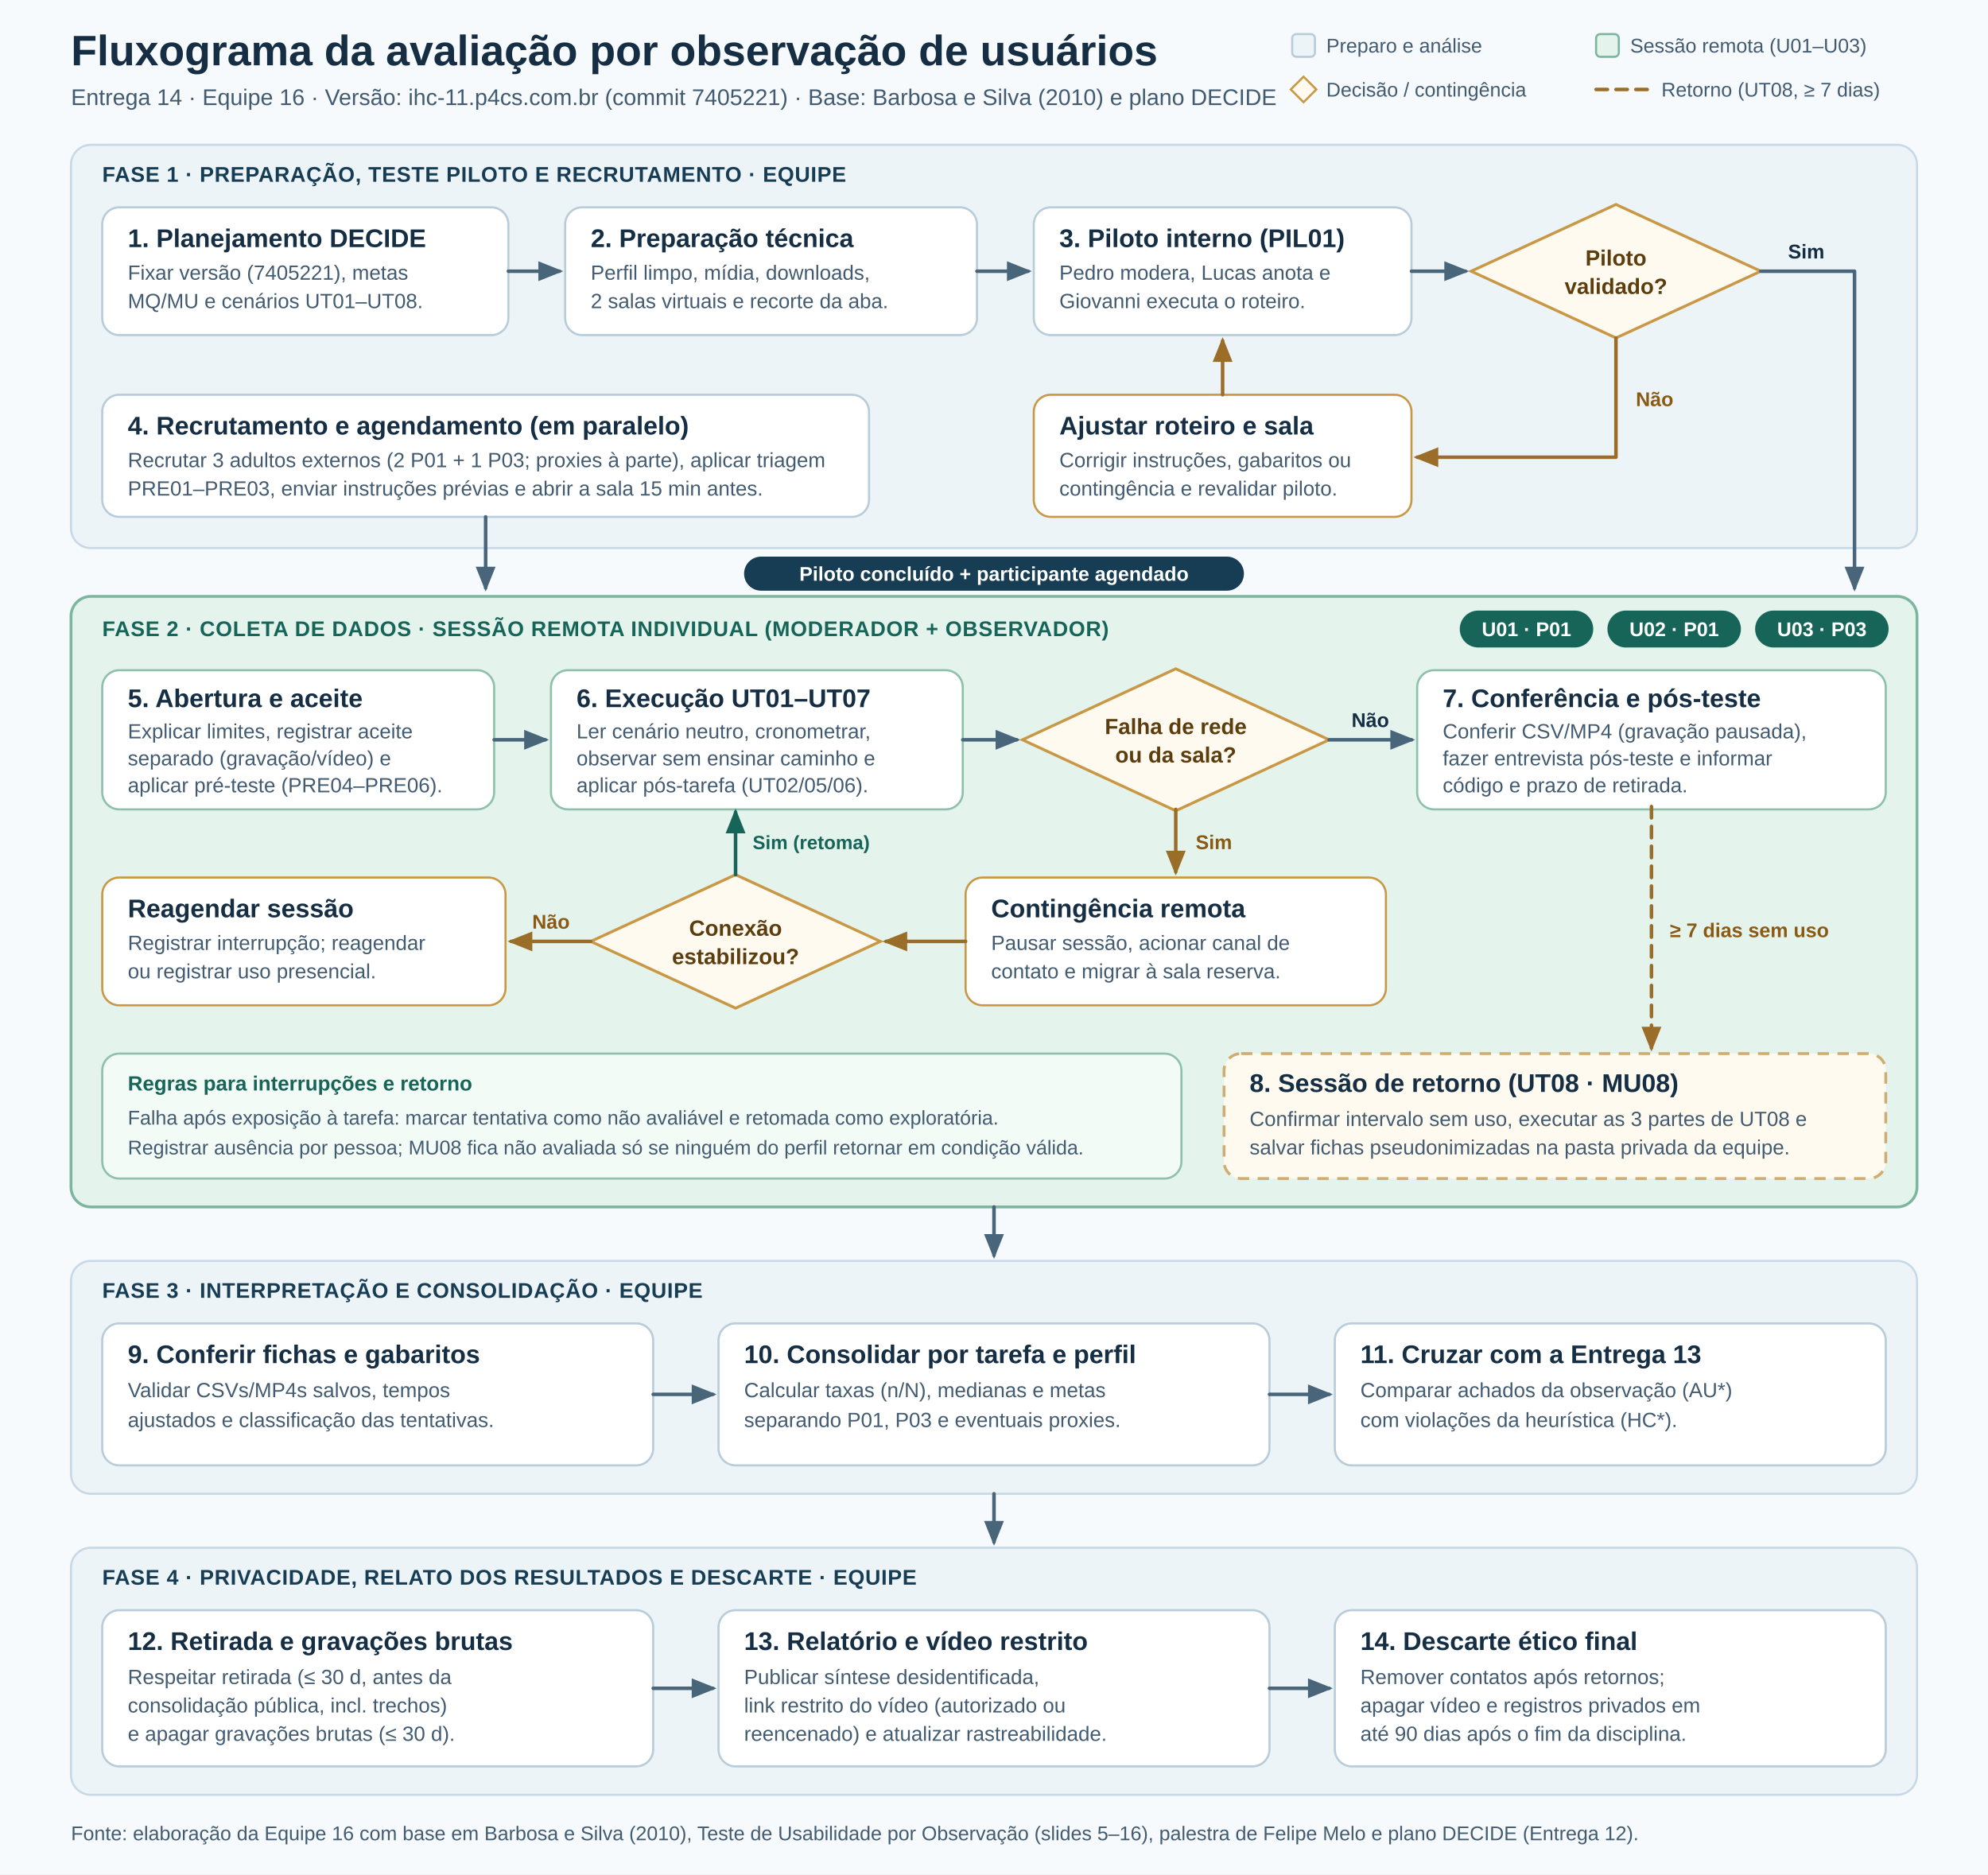
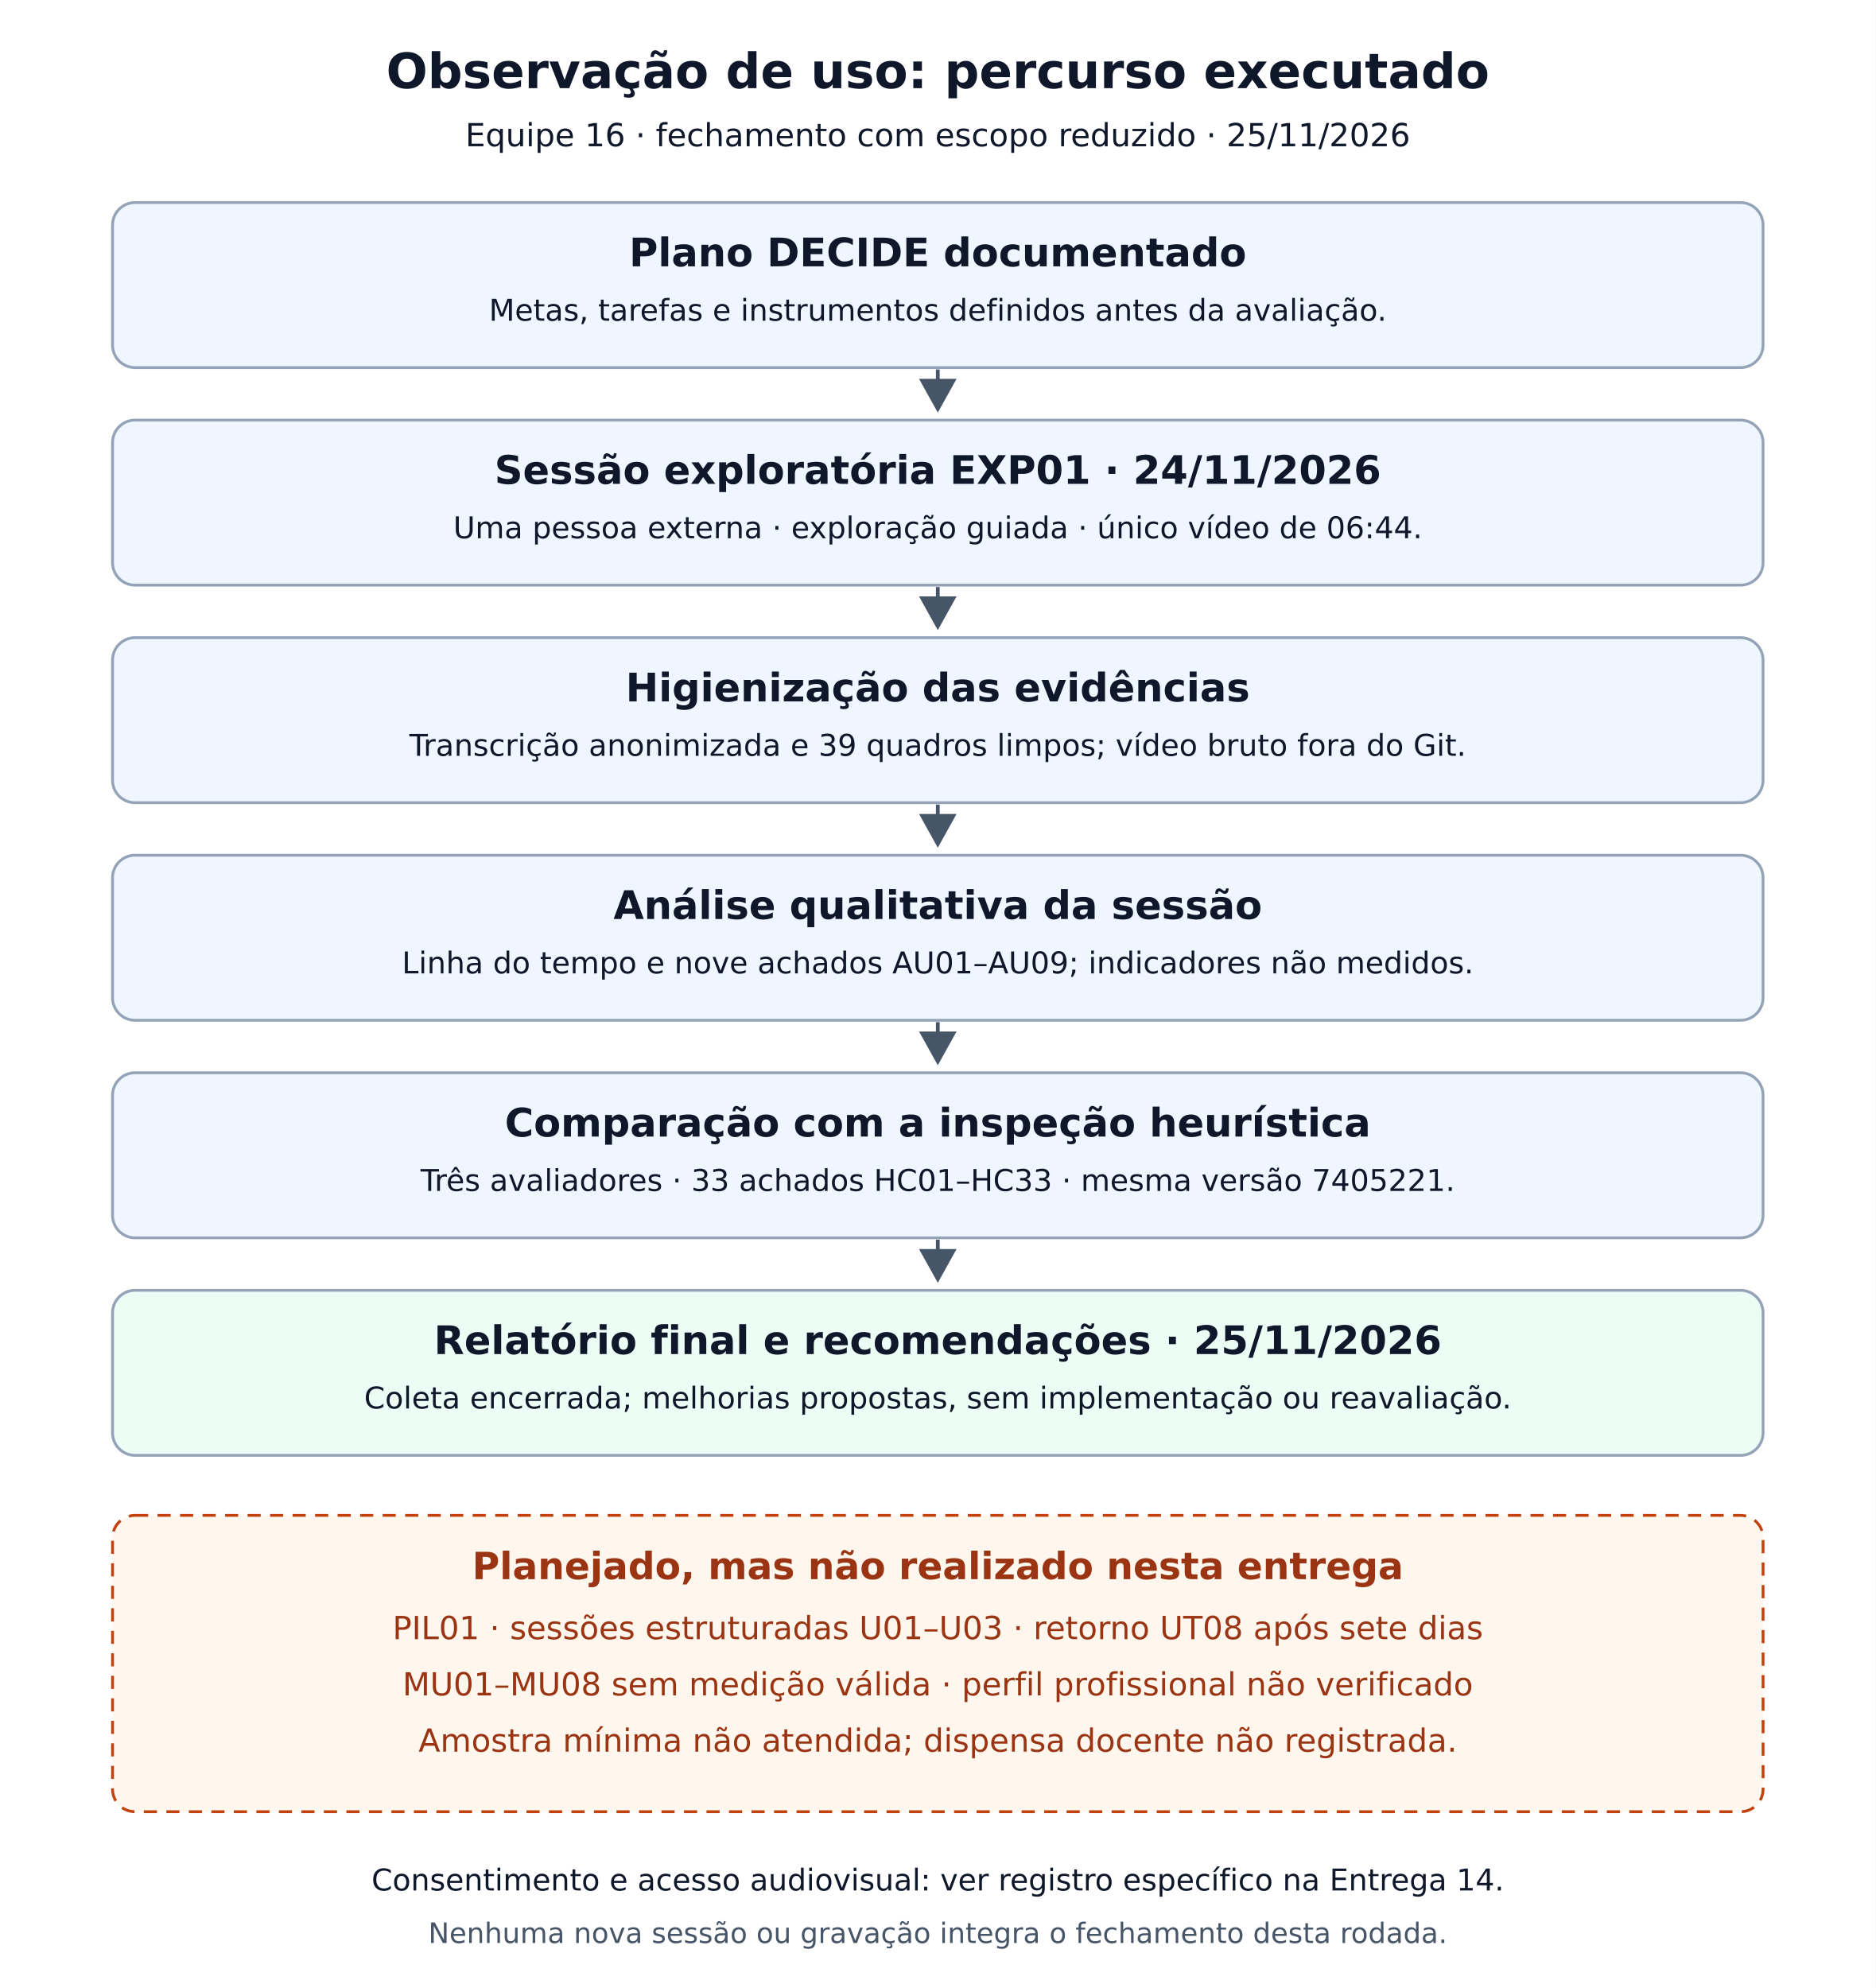
- <svg xmlns="http://www.w3.org/2000/svg" width="1400" height="1320" viewBox="0 0 1400 1320" role="img" aria-labelledby="title desc">
+ <svg xmlns="http://www.w3.org/2000/svg" width="1000" height="1060" viewBox="0 0 1000 1060" role="img" aria-labelledby="title desc">
  <defs>
-     <style>
-     text{font-family:Arial,Helvetica,sans-serif;fill:#152e43}
-     .title{font-size:30px;font-weight:700}
-     .sub{font-size:16px;fill:#425b70}
-     .phase{font-size:15px;font-weight:700;fill:#176559;letter-spacing:0.4px}
-     .phase-team{font-size:15px;font-weight:700;fill:#163d54;letter-spacing:0.4px}
-     .card-title{font-size:18px;font-weight:700;fill:#152e43}
-     .card-sub{font-size:14.5px;fill:#425b70}
-     .diamond-txt{font-size:15.5px;font-weight:700;fill:#5c3d0e}
-     .edge-lbl{font-size:14px;font-weight:700;fill:#152e43}
-     .edge-warn{font-size:14px;font-weight:700;fill:#8a5a14}
-     .edge-loop{font-size:13.5px;font-weight:700;fill:#176559}
-     .pill-txt{font-size:14px;font-weight:700;fill:#ffffff}
-     .note{font-size:14px;fill:#425b70}
-     .note-b{font-size:14.5px;font-weight:700;fill:#176559}
-     .arrow{fill:none;stroke:#48657a;stroke-width:2.5;stroke-linecap:round;stroke-linejoin:round}
-     .arrow-warn{fill:none;stroke:#9a6d28;stroke-width:2.5;stroke-linecap:round;stroke-linejoin:round}
-     .arrow-loop{fill:none;stroke:#176559;stroke-width:2.5;stroke-linecap:round;stroke-linejoin:round}
-     .arrow-ext{fill:none;stroke:#9a6d28;stroke-width:2.5;stroke-dasharray:8 6;stroke-linecap:round;stroke-linejoin:round}
-   </style>
-     <marker id="arr" viewBox="0 0 10 10" refX="8.5" refY="5" markerWidth="7" markerHeight="7" orient="auto-start-reverse">
-       <path d="M0 1 L10 5 L0 9 z" fill="#48657a" />
-     </marker>
-     <marker id="arr-warn" viewBox="0 0 10 10" refX="8.5" refY="5" markerWidth="7" markerHeight="7" orient="auto-start-reverse">
-       <path d="M0 1 L10 5 L0 9 z" fill="#9a6d28" />
-     </marker>
-     <marker id="arr-loop" viewBox="0 0 10 10" refX="8.5" refY="5" markerWidth="7" markerHeight="7" orient="auto-start-reverse">
-       <path d="M0 1 L10 5 L0 9 z" fill="#176559" />
+     <marker id="arrow" markerWidth="10" markerHeight="10" refX="8" refY="5" orient="auto">
+       <path d="M0,0 L9,5 L0,10 Z" fill="#475569" />
    </marker>
  </defs>
-   <rect width="1400" height="1320" fill="#f7fafc" />
-   <text x="50" y="46" class="title">Fluxograma da avaliação por observação de usuários</text>
-   <text x="50" y="74" class="sub">Entrega 14 · Equipe 16 · Versão: ihc-11.p4cs.com.br (commit 7405221) · Base: Barbosa e Silva (2010) e plano DECIDE</text>
-   <rect x="910" y="24" width="16" height="16" rx="3" fill="#edf4f8" stroke="#b8ccd9" stroke-width="1.5" />
-   <text x="934" y="37" class="note">Preparo e análise</text>
-   <rect x="1124" y="24" width="16" height="16" rx="3" fill="#e4f4ed" stroke="#7db69f" stroke-width="1.5" />
-   <text x="1148" y="37" class="note">Sessão remota (U01–U03)</text>
-   <polygon points="918,54 927,63 918,72 909,63" fill="#fffaf0" stroke="#c99846" stroke-width="1.5" />
-   <text x="934" y="68" class="note">Decisão / contingência</text>
-   <line x1="1124" y1="63" x2="1160" y2="63" class="arrow-ext" />
-   <text x="1170" y="68" class="note">Retorno (UT08, ≥ 7 dias)</text>
-   <rect x="50" y="102" width="1300" height="284" rx="14" fill="#edf4f8" stroke="#c8d9e6" stroke-width="1.5" />
-   <text x="72" y="128" class="phase-team">FASE 1 · PREPARAÇÃO, TESTE PILOTO E RECRUTAMENTO · EQUIPE</text>
-   <rect x="72" y="146" width="286" height="90" rx="12" fill="#ffffff" stroke="#b8ccd9" stroke-width="1.5" />
-   <text x="90" y="174" class="card-title">1. Planejamento DECIDE</text>
-   <text x="90" y="197" class="card-sub">Fixar versão (7405221), metas</text>
-   <text x="90" y="217" class="card-sub">MQ/MU e cenários UT01–UT08.</text>
-   <line x1="358" y1="191" x2="394" y2="191" class="arrow" marker-end="url(#arr)" />
-   <rect x="398" y="146" width="290" height="90" rx="12" fill="#ffffff" stroke="#b8ccd9" stroke-width="1.5" />
-   <text x="416" y="174" class="card-title">2. Preparação técnica</text>
-   <text x="416" y="197" class="card-sub">Perfil limpo, mídia, downloads,</text>
-   <text x="416" y="217" class="card-sub">2 salas virtuais e recorte da aba.</text>
-   <line x1="688" y1="191" x2="724" y2="191" class="arrow" marker-end="url(#arr)" />
-   <rect x="728" y="146" width="266" height="90" rx="12" fill="#ffffff" stroke="#b8ccd9" stroke-width="1.5" />
-   <text x="746" y="174" class="card-title">3. Piloto interno (PIL01)</text>
-   <text x="746" y="197" class="card-sub">Pedro modera, Lucas anota e</text>
-   <text x="746" y="217" class="card-sub">Giovanni executa o roteiro.</text>
-   <line x1="994" y1="191" x2="1032" y2="191" class="arrow" marker-end="url(#arr)" />
-   <polygon points="1138,144 1240,191 1138,238 1036,191" fill="#fffaf0" stroke="#c99846" stroke-width="2" />
-   <text x="1138" y="187" text-anchor="middle" class="diamond-txt">Piloto</text>
-   <text x="1138" y="207" text-anchor="middle" class="diamond-txt">validado?</text>
-   <path d="M1138 238 V322 H998" class="arrow-warn" marker-end="url(#arr-warn)" />
-   <text x="1152" y="286" class="edge-warn">Não</text>
-   <rect x="728" y="278" width="266" height="86" rx="12" fill="#ffffff" stroke="#c99846" stroke-width="1.5" />
-   <text x="746" y="306" class="card-title">Ajustar roteiro e sala</text>
-   <text x="746" y="329" class="card-sub">Corrigir instruções, gabaritos ou</text>
-   <text x="746" y="349" class="card-sub">contingência e revalidar piloto.</text>
-   <line x1="861" y1="278" x2="861" y2="240" class="arrow-warn" marker-end="url(#arr-warn)" />
-   <rect x="72" y="278" width="540" height="86" rx="12" fill="#ffffff" stroke="#b8ccd9" stroke-width="1.5" />
-   <text x="90" y="306" class="card-title">4. Recrutamento e agendamento (em paralelo)</text>
-   <text x="90" y="329" class="card-sub">Recrutar 3 adultos externos (2 P01 + 1 P03; proxies à parte), aplicar triagem</text>
-   <text x="90" y="349" class="card-sub">PRE01–PRE03, enviar instruções prévias e abrir a sala 15 min antes.</text>
-   <path d="M1240 191 H1306 V414" class="arrow" marker-end="url(#arr)" />
-   <text x="1272" y="182" text-anchor="middle" class="edge-lbl">Sim</text>
-   <line x1="342" y1="364" x2="342" y2="414" class="arrow" marker-end="url(#arr)" />
-   <rect x="524" y="392" width="352" height="24" rx="12" fill="#163d54" />
-   <text x="700" y="409" text-anchor="middle" class="pill-txt">Piloto concluído + participante agendado</text>
-   <rect x="50" y="420" width="1300" height="430" rx="14" fill="#e4f4ed" stroke="#7db69f" stroke-width="2" />
-   <text x="72" y="448" class="phase">FASE 2 · COLETA DE DADOS · SESSÃO REMOTA INDIVIDUAL (MODERADOR + OBSERVADOR)</text>
-   <rect x="1028" y="430" width="94" height="26" rx="13" fill="#176559" />
-   <text x="1075" y="448" text-anchor="middle" class="pill-txt">U01 · P01</text>
-   <rect x="1132" y="430" width="94" height="26" rx="13" fill="#176559" />
-   <text x="1179" y="448" text-anchor="middle" class="pill-txt">U02 · P01</text>
-   <rect x="1236" y="430" width="94" height="26" rx="13" fill="#176559" />
-   <text x="1283" y="448" text-anchor="middle" class="pill-txt">U03 · P03</text>
-   <rect x="72" y="472" width="276" height="98" rx="12" fill="#ffffff" stroke="#8ec0ab" stroke-width="1.5" />
-   <text x="90" y="498" class="card-title">5. Abertura e aceite</text>
-   <text x="90" y="520" class="card-sub">Explicar limites, registrar aceite</text>
-   <text x="90" y="539" class="card-sub">separado (gravação/vídeo) e</text>
-   <text x="90" y="558" class="card-sub">aplicar pré-teste (PRE04–PRE06).</text>
-   <line x1="348" y1="521" x2="384" y2="521" class="arrow" marker-end="url(#arr)" />
-   <rect x="388" y="472" width="290" height="98" rx="12" fill="#ffffff" stroke="#8ec0ab" stroke-width="1.5" />
-   <text x="406" y="498" class="card-title">6. Execução UT01–UT07</text>
-   <text x="406" y="520" class="card-sub">Ler cenário neutro, cronometrar,</text>
-   <text x="406" y="539" class="card-sub">observar sem ensinar caminho e</text>
-   <text x="406" y="558" class="card-sub">aplicar pós-tarefa (UT02/05/06).</text>
-   <line x1="678" y1="521" x2="716" y2="521" class="arrow" marker-end="url(#arr)" />
-   <polygon points="828,471 936,521 828,571 720,521" fill="#fffaf0" stroke="#c99846" stroke-width="2" />
-   <text x="828" y="517" text-anchor="middle" class="diamond-txt">Falha de rede</text>
-   <text x="828" y="537" text-anchor="middle" class="diamond-txt">ou da sala?</text>
-   <line x1="936" y1="521" x2="994" y2="521" class="arrow" marker-end="url(#arr)" />
-   <text x="965" y="512" text-anchor="middle" class="edge-lbl">Não</text>
-   <rect x="998" y="472" width="330" height="98" rx="12" fill="#ffffff" stroke="#8ec0ab" stroke-width="1.5" />
-   <text x="1016" y="498" class="card-title">7. Conferência e pós-teste</text>
-   <text x="1016" y="520" class="card-sub">Conferir CSV/MP4 (gravação pausada),</text>
-   <text x="1016" y="539" class="card-sub">fazer entrevista pós-teste e informar</text>
-   <text x="1016" y="558" class="card-sub">código e prazo de retirada.</text>
-   <line x1="828" y1="570" x2="828" y2="614" class="arrow-warn" marker-end="url(#arr-warn)" />
-   <text x="842" y="598" class="edge-warn">Sim</text>
-   <rect x="680" y="618" width="296" height="90" rx="12" fill="#ffffff" stroke="#c99846" stroke-width="1.5" />
-   <text x="698" y="646" class="card-title">Contingência remota</text>
-   <text x="698" y="669" class="card-sub">Pausar sessão, acionar canal de</text>
-   <text x="698" y="689" class="card-sub">contato e migrar à sala reserva.</text>
-   <line x1="680" y1="663" x2="624" y2="663" class="arrow-warn" marker-end="url(#arr-warn)" />
-   <polygon points="518,616 620,663 518,710 416,663" fill="#fffaf0" stroke="#c99846" stroke-width="2" />
-   <text x="518" y="659" text-anchor="middle" class="diamond-txt">Conexão</text>
-   <text x="518" y="679" text-anchor="middle" class="diamond-txt">estabilizou?</text>
-   <line x1="518" y1="616" x2="518" y2="572" class="arrow-loop" marker-end="url(#arr-loop)" />
-   <text x="530" y="598" class="edge-loop">Sim (retoma)</text>
-   <line x1="416" y1="663" x2="360" y2="663" class="arrow-warn" marker-end="url(#arr-warn)" />
-   <text x="388" y="654" text-anchor="middle" class="edge-warn">Não</text>
-   <rect x="72" y="618" width="284" height="90" rx="12" fill="#ffffff" stroke="#c99846" stroke-width="1.5" />
-   <text x="90" y="646" class="card-title">Reagendar sessão</text>
-   <text x="90" y="669" class="card-sub">Registrar interrupção; reagendar</text>
-   <text x="90" y="689" class="card-sub">ou registrar uso presencial.</text>
-   <rect x="72" y="742" width="760" height="88" rx="12" fill="#f3fbf7" stroke="#8ec0ab" stroke-width="1.5" />
-   <text x="90" y="768" class="note-b">Regras para interrupções e retorno</text>
-   <text x="90" y="792" class="note">Falha após exposição à tarefa: marcar tentativa como não avaliável e retomada como exploratória.</text>
-   <text x="90" y="813" class="note">Registrar ausência por pessoa; MU08 fica não avaliada só se ninguém do perfil retornar em condição válida.</text>
-   <line x1="1163" y1="568" x2="1163" y2="738" class="arrow-ext" marker-end="url(#arr-warn)" />
-   <text x="1176" y="660" class="edge-warn">≥ 7 dias sem uso</text>
-   <rect x="862" y="742" width="466" height="88" rx="12" fill="#fffaf0" stroke="#d0ac70" stroke-width="2" stroke-dasharray="8 6" />
-   <text x="880" y="769" class="card-title">8. Sessão de retorno (UT08 · MU08)</text>
-   <text x="880" y="793" class="card-sub">Confirmar intervalo sem uso, executar as 3 partes de UT08 e</text>
-   <text x="880" y="813" class="card-sub">salvar fichas pseudonimizadas na pasta privada da equipe.</text>
-   <line x1="700" y1="850" x2="700" y2="884" class="arrow" marker-end="url(#arr)" />
-   <rect x="50" y="888" width="1300" height="164" rx="14" fill="#edf4f8" stroke="#c8d9e6" stroke-width="1.5" />
-   <text x="72" y="914" class="phase-team">FASE 3 · INTERPRETAÇÃO E CONSOLIDAÇÃO · EQUIPE</text>
-   <rect x="72" y="932" width="388" height="100" rx="12" fill="#ffffff" stroke="#b8ccd9" stroke-width="1.5" />
-   <text x="90" y="960" class="card-title">9. Conferir fichas e gabaritos</text>
-   <text x="90" y="984" class="card-sub">Validar CSVs/MP4s salvos, tempos</text>
-   <text x="90" y="1005" class="card-sub">ajustados e classificação das tentativas.</text>
-   <line x1="460" y1="982" x2="502" y2="982" class="arrow" marker-end="url(#arr)" />
-   <rect x="506" y="932" width="388" height="100" rx="12" fill="#ffffff" stroke="#b8ccd9" stroke-width="1.5" />
-   <text x="524" y="960" class="card-title">10. Consolidar por tarefa e perfil</text>
-   <text x="524" y="984" class="card-sub">Calcular taxas (n/N), medianas e metas</text>
-   <text x="524" y="1005" class="card-sub">separando P01, P03 e eventuais proxies.</text>
-   <line x1="894" y1="982" x2="936" y2="982" class="arrow" marker-end="url(#arr)" />
-   <rect x="940" y="932" width="388" height="100" rx="12" fill="#ffffff" stroke="#b8ccd9" stroke-width="1.5" />
-   <text x="958" y="960" class="card-title">11. Cruzar com a Entrega 13</text>
-   <text x="958" y="984" class="card-sub">Comparar achados da observação (AU*)</text>
-   <text x="958" y="1005" class="card-sub">com violações da heurística (HC*).</text>
-   <line x1="700" y1="1052" x2="700" y2="1086" class="arrow" marker-end="url(#arr)" />
-   <rect x="50" y="1090" width="1300" height="174" rx="14" fill="#edf4f8" stroke="#c8d9e6" stroke-width="1.5" />
-   <text x="72" y="1116" class="phase-team">FASE 4 · PRIVACIDADE, RELATO DOS RESULTADOS E DESCARTE · EQUIPE</text>
-   <rect x="72" y="1134" width="388" height="110" rx="12" fill="#ffffff" stroke="#b8ccd9" stroke-width="1.5" />
-   <text x="90" y="1162" class="card-title">12. Retirada e gravações brutas</text>
-   <text x="90" y="1186" class="card-sub">Respeitar retirada (≤ 30 d, antes da</text>
-   <text x="90" y="1206" class="card-sub">consolidação pública, incl. trechos)</text>
-   <text x="90" y="1226" class="card-sub">e apagar gravações brutas (≤ 30 d).</text>
-   <line x1="460" y1="1189" x2="502" y2="1189" class="arrow" marker-end="url(#arr)" />
-   <rect x="506" y="1134" width="388" height="110" rx="12" fill="#ffffff" stroke="#b8ccd9" stroke-width="1.5" />
-   <text x="524" y="1162" class="card-title">13. Relatório e vídeo restrito</text>
-   <text x="524" y="1186" class="card-sub">Publicar síntese desidentificada,</text>
-   <text x="524" y="1206" class="card-sub">link restrito do vídeo (autorizado ou</text>
-   <text x="524" y="1226" class="card-sub">reencenado) e atualizar rastreabilidade.</text>
-   <line x1="894" y1="1189" x2="936" y2="1189" class="arrow" marker-end="url(#arr)" />
-   <rect x="940" y="1134" width="388" height="110" rx="12" fill="#ffffff" stroke="#b8ccd9" stroke-width="1.5" />
-   <text x="958" y="1162" class="card-title">14. Descarte ético final</text>
-   <text x="958" y="1186" class="card-sub">Remover contatos após retornos;</text>
-   <text x="958" y="1206" class="card-sub">apagar vídeo e registros privados em</text>
-   <text x="958" y="1226" class="card-sub">até 90 dias após o fim da disciplina.</text>
-   <text x="50" y="1296" class="note">Fonte: elaboração da Equipe 16 com base em Barbosa e Silva (2010), Teste de Usabilidade por Observação (slides 5–16), palestra de Felipe Melo e plano DECIDE (Entrega 12).</text>
+   <rect width="1000" height="1060" fill="#fff" />
+   <g font-family="DejaVu Sans,Arial,sans-serif" fill="#0f172a">
+     <text x="500" y="47" text-anchor="middle" font-size="26" font-weight="bold">Observação de uso: percurso executado</text>
+     <text x="500" y="78" text-anchor="middle" font-size="17">Equipe 16 · fechamento com escopo reduzido · 25/11/2026</text>
+     <rect x="60" y="108" width="880" height="88" rx="12" fill="#eff6ff" stroke="#94a3b8" stroke-width="1.5" />
+     <text x="500" y="142" text-anchor="middle" font-size="21" font-weight="bold">Plano DECIDE documentado</text>
+     <text x="500" y="171" text-anchor="middle" font-size="16">Metas, tarefas e instrumentos definidos antes da avaliação.</text>
+     <line x1="500" y1="197" x2="500" y2="218" stroke="#475569" stroke-width="2" marker-end="url(#arrow)" />
+     <rect x="60" y="224" width="880" height="88" rx="12" fill="#eff6ff" stroke="#94a3b8" stroke-width="1.5" />
+     <text x="500" y="258" text-anchor="middle" font-size="21" font-weight="bold">Sessão exploratória EXP01 · 24/11/2026</text>
+     <text x="500" y="287" text-anchor="middle" font-size="16">Uma pessoa externa · exploração guiada · único vídeo de 06:44.</text>
+     <line x1="500" y1="313" x2="500" y2="334" stroke="#475569" stroke-width="2" marker-end="url(#arrow)" />
+     <rect x="60" y="340" width="880" height="88" rx="12" fill="#eff6ff" stroke="#94a3b8" stroke-width="1.5" />
+     <text x="500" y="374" text-anchor="middle" font-size="21" font-weight="bold">Higienização das evidências</text>
+     <text x="500" y="403" text-anchor="middle" font-size="16">Transcrição anonimizada e 39 quadros limpos; vídeo bruto fora do Git.</text>
+     <line x1="500" y1="429" x2="500" y2="450" stroke="#475569" stroke-width="2" marker-end="url(#arrow)" />
+     <rect x="60" y="456" width="880" height="88" rx="12" fill="#eff6ff" stroke="#94a3b8" stroke-width="1.5" />
+     <text x="500" y="490" text-anchor="middle" font-size="21" font-weight="bold">Análise qualitativa da sessão</text>
+     <text x="500" y="519" text-anchor="middle" font-size="16">Linha do tempo e nove achados AU01–AU09; indicadores não medidos.</text>
+     <line x1="500" y1="545" x2="500" y2="566" stroke="#475569" stroke-width="2" marker-end="url(#arrow)" />
+     <rect x="60" y="572" width="880" height="88" rx="12" fill="#eff6ff" stroke="#94a3b8" stroke-width="1.5" />
+     <text x="500" y="606" text-anchor="middle" font-size="21" font-weight="bold">Comparação com a inspeção heurística</text>
+     <text x="500" y="635" text-anchor="middle" font-size="16">Três avaliadores · 33 achados HC01–HC33 · mesma versão 7405221.</text>
+     <line x1="500" y1="661" x2="500" y2="682" stroke="#475569" stroke-width="2" marker-end="url(#arrow)" />
+     <rect x="60" y="688" width="880" height="88" rx="12" fill="#ecfdf5" stroke="#94a3b8" stroke-width="1.5" />
+     <text x="500" y="722" text-anchor="middle" font-size="21" font-weight="bold">Relatório final e recomendações · 25/11/2026</text>
+     <text x="500" y="751" text-anchor="middle" font-size="16">Coleta encerrada; melhorias propostas, sem implementação ou reavaliação.</text>
+     <rect x="60" y="808" width="880" height="158" rx="12" fill="#fff7ed" stroke="#c2410c" stroke-width="1.5" stroke-dasharray="7 5" />
+     <text x="500" y="842" text-anchor="middle" font-size="20" font-weight="bold" fill="#9a3412">Planejado, mas não realizado nesta entrega</text>
+     <text x="500" y="874" text-anchor="middle" font-size="17" font-weight="normal" fill="#9a3412">PIL01 · sessões estruturadas U01–U03 · retorno UT08 após sete dias</text>
+     <text x="500" y="904" text-anchor="middle" font-size="17" font-weight="normal" fill="#9a3412">MU01–MU08 sem medição válida · perfil profissional não verificado</text>
+     <text x="500" y="934" text-anchor="middle" font-size="17" font-weight="normal" fill="#9a3412">Amostra mínima não atendida; dispensa docente não registrada.</text>
+     <text x="500" y="1008" text-anchor="middle" font-size="16">Consentimento e acesso audiovisual: ver registro específico na Entrega 14.</text>
+     <text x="500" y="1036" text-anchor="middle" font-size="15" fill="#475569">Nenhuma nova sessão ou gravação integra o fechamento desta rodada.</text>
+   </g>
</svg>
